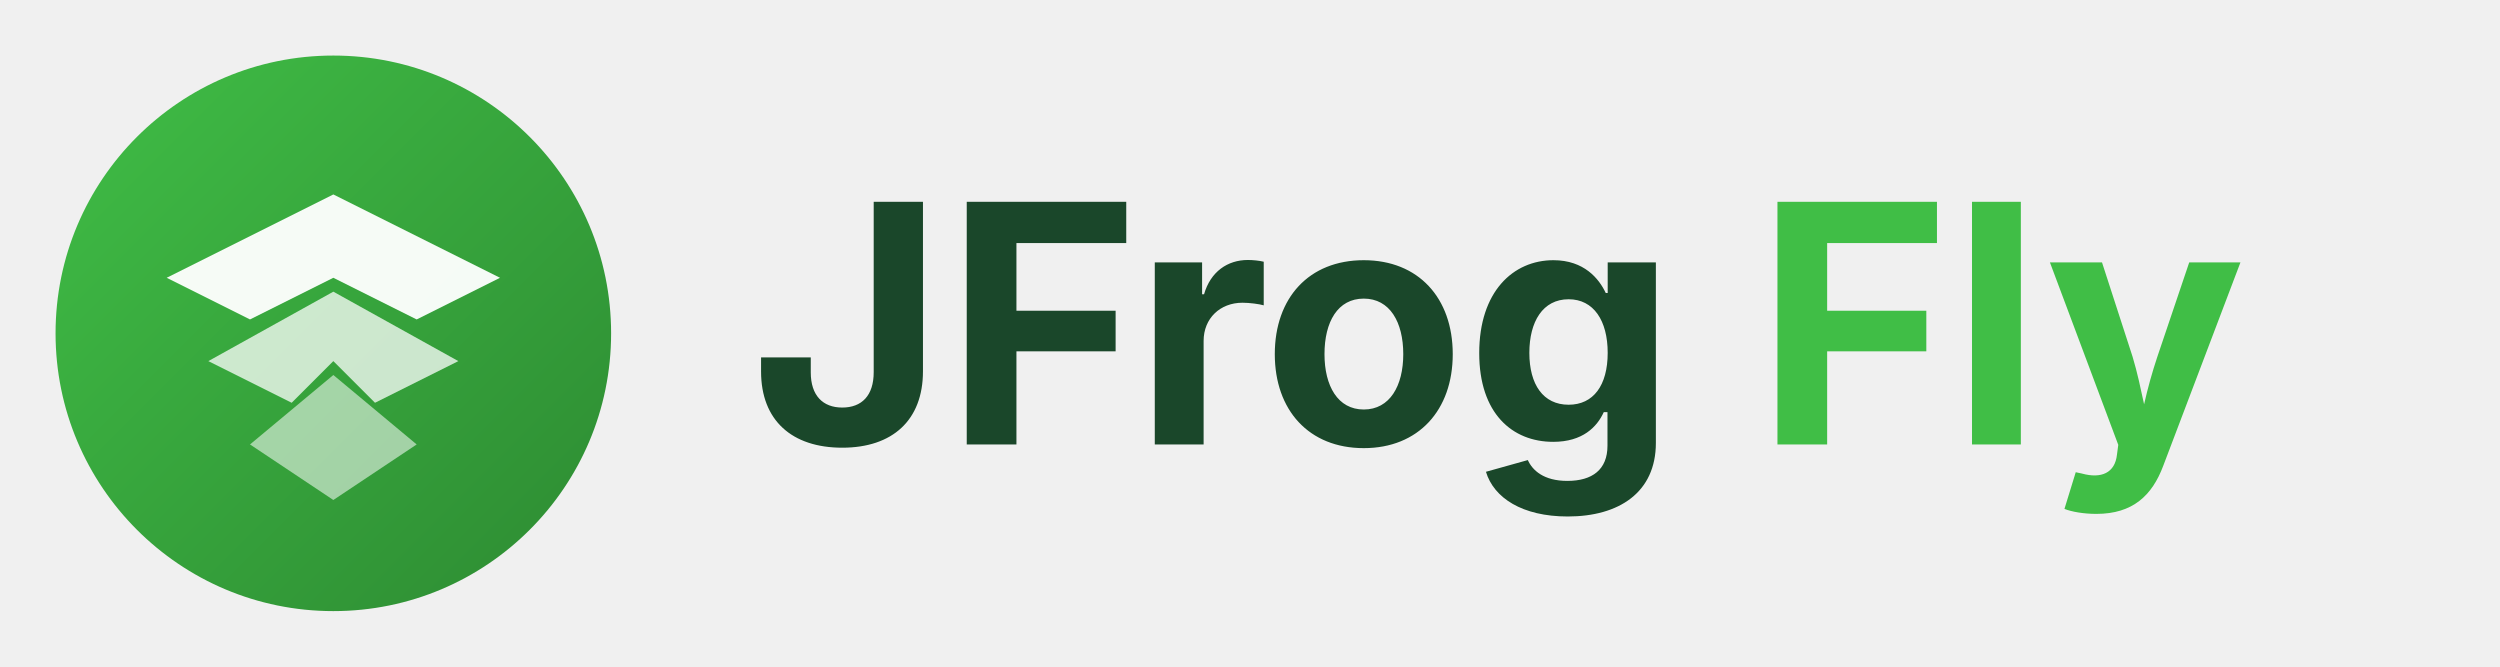
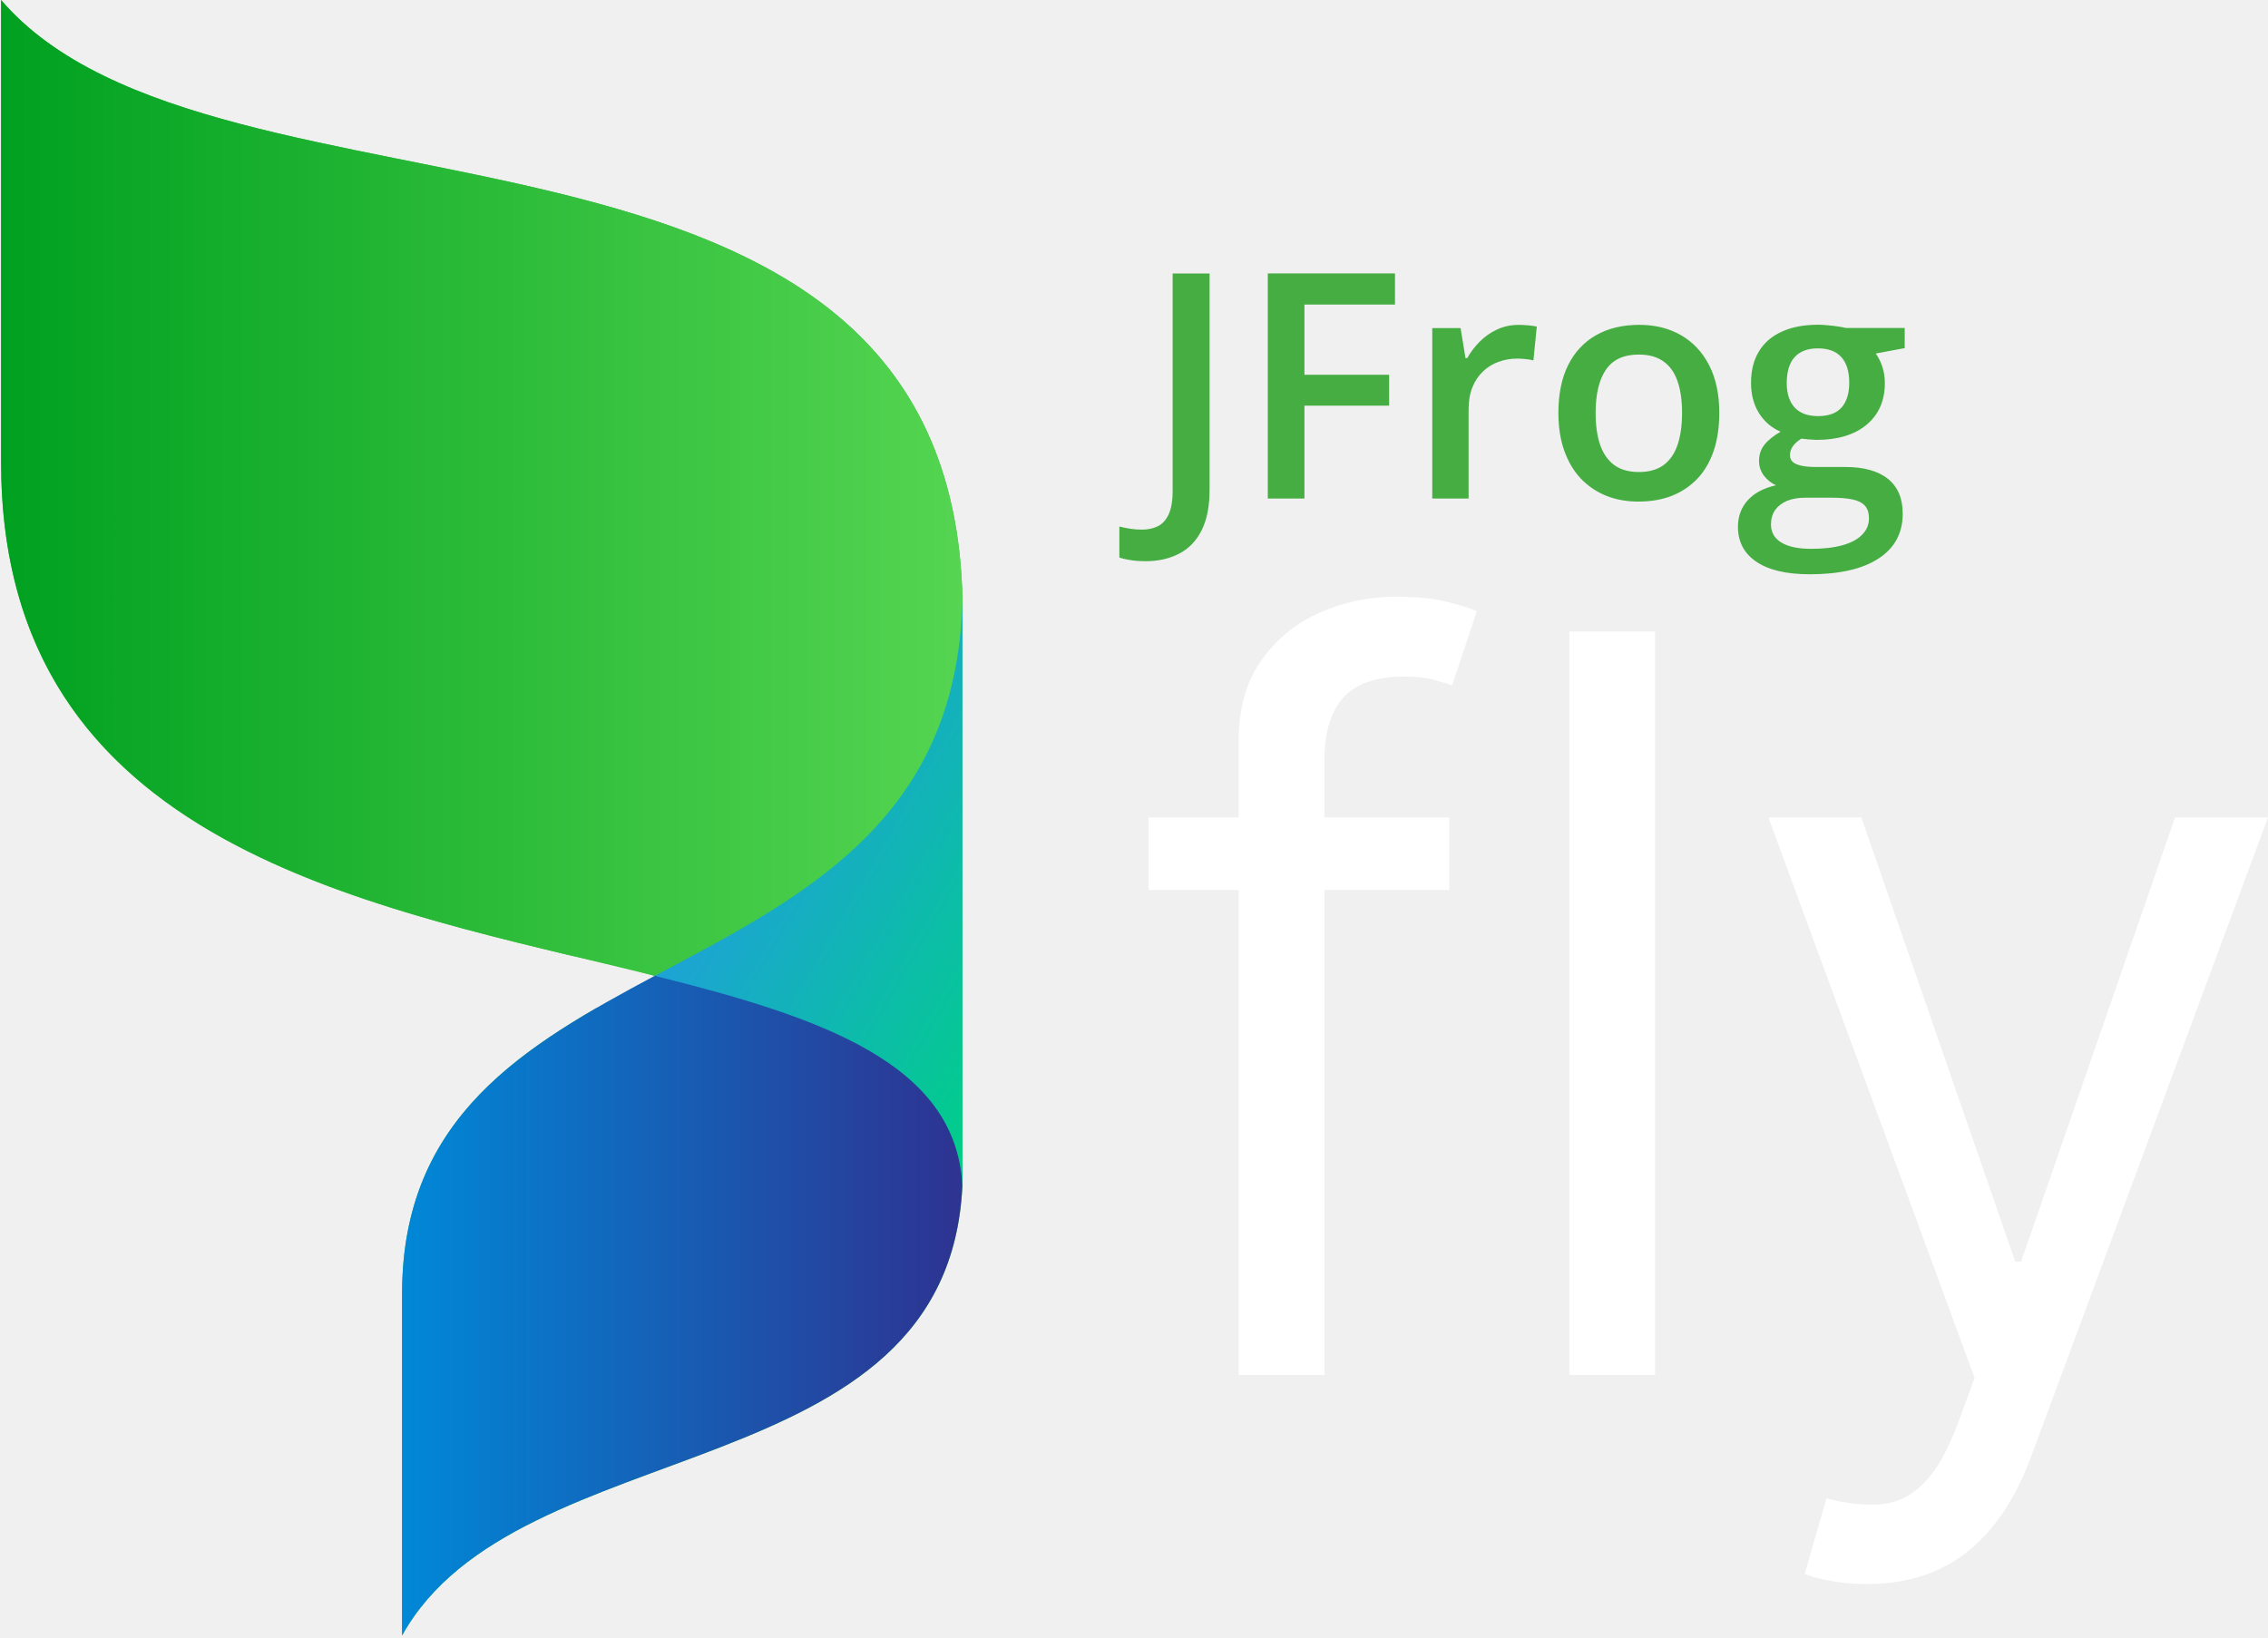
- <svg xmlns="http://www.w3.org/2000/svg" viewBox="0 0 180 48" fill="none">
+ <svg xmlns="http://www.w3.org/2000/svg" width="295" height="213" viewBox="0 0 295 213" fill="none">
+   <g clip-path="url(#clip0_678_154757)">
+     <path d="M125.18 154.136C125.18 154.175 125.183 154.214 125.183 154.253C123.324 194.074 67.308 185.712 52.303 212.784V168.299C52.303 148.765 63.777 139.135 77.612 131.128C80.151 131.695 82.643 132.283 84.971 132.987C86.669 133.501 88.313 134.038 89.898 134.599C77.537 141.71 65.642 146.172 65.642 162.322V188.198C71.363 184.262 77.743 181.388 83.718 178.699C100.671 171.081 111.109 165.491 111.843 147.768C111.828 142.656 109.772 139.081 107.096 136.616L107.102 136.619L107.066 136.589C105.568 135.217 103.876 134.19 102.237 133.435C97.692 131.054 91.59 128.92 85.159 126.971L85.171 126.965L84.98 126.918L84.971 126.915C81.459 125.855 77.57 125.053 73.706 124.199C39.235 115.93 0.143 105.375 0.143 60.138V0.003C27.937 32.474 123.822 8.476 125.201 78.141H125.204C125.204 78.189 125.201 78.234 125.198 78.281C125.198 78.604 125.192 78.92 125.189 79.239V154.271C125.186 154.226 125.183 154.181 125.18 154.136Z" fill="#40BE46" />
+     <path fill-rule="evenodd" clip-rule="evenodd" d="M0.143 -0C27.934 32.47 123.81 8.472 125.189 78.137C125.189 114.234 102.279 125.272 85.18 126.961C48.6 117.872 0.143 110.498 0.143 60.134V0.002V-0Z" fill="url(#paint0_linear_678_154757)" />
+     <path fill-rule="evenodd" clip-rule="evenodd" d="M52.297 212.781C67.301 185.711 123.317 194.073 125.174 154.252C125.174 127.75 101.47 124.136 85.18 126.947C68.229 136.01 52.297 145.273 52.297 168.296V212.778V212.781Z" fill="url(#paint1_linear_678_154757)" />
+     <path fill-rule="evenodd" clip-rule="evenodd" d="M125.173 154.265V78.138C124.483 106.873 104.179 116.801 85.176 126.962C106.859 132.352 124.376 138.356 125.173 154.265Z" fill="url(#paint2_linear_678_154757)" />
+     <path d="M188.506 106.348V115.793H149.404V106.348H188.506ZM161.117 178.885V96.336C161.117 92.182 162.093 88.718 164.045 85.945C165.996 83.176 168.53 81.096 171.648 79.711C174.764 78.327 178.055 77.634 181.517 77.634C184.257 77.634 186.492 77.855 188.223 78.297C189.953 78.738 191.245 79.147 192.096 79.523L188.885 89.156C188.318 88.968 187.533 88.73 186.525 88.449C185.549 88.165 184.257 88.025 182.651 88.025C178.969 88.025 176.307 88.953 174.671 90.812C173.066 92.669 172.263 95.393 172.263 98.98V178.885H161.117ZM215.271 82.17V178.885H204.125V82.17H215.271ZM242.863 206.088C240.974 206.088 239.288 205.93 237.811 205.617C236.33 205.333 235.307 205.05 234.74 204.766L237.572 194.942C240.279 195.635 242.672 195.885 244.749 195.697C246.826 195.509 248.667 194.578 250.276 192.91C251.914 191.272 253.409 188.613 254.761 184.93L256.838 179.264L230.016 106.348H242.105L262.129 164.152H262.884L282.908 106.348H294.996L264.206 189.463C262.821 193.212 261.105 196.312 259.058 198.768C257.011 201.254 254.635 203.098 251.929 204.295C249.252 205.491 246.232 206.088 242.86 206.088H242.863Z" fill="white" />
+     <path d="M148.959 73.011C148.225 73.011 147.583 72.963 147.037 72.871C146.476 72.79 145.996 72.677 145.596 72.53V68.505C146.022 68.612 146.485 68.705 146.977 68.785C147.473 68.866 147.998 68.904 148.559 68.904C149.293 68.904 149.962 68.764 150.561 68.484C151.161 68.203 151.636 67.696 151.985 66.962C152.346 66.228 152.525 65.192 152.525 63.858V35.577H157.332V63.7C157.332 65.876 156.983 67.645 156.291 69.009C155.596 70.385 154.623 71.393 153.367 72.035C152.113 72.689 150.642 73.017 148.959 73.017V73.011ZM169.669 64.858H164.903V35.574H181.448V39.621H169.669V48.755H180.687V52.781H169.669V64.858ZM197.529 42.265C197.902 42.265 198.311 42.286 198.75 42.324C199.192 42.363 199.571 42.417 199.893 42.486L199.451 46.893C199.171 46.813 198.825 46.753 198.41 46.714C198.01 46.675 197.649 46.654 197.329 46.654C196.488 46.654 195.688 46.795 194.927 47.075C194.166 47.341 193.492 47.756 192.904 48.317C192.316 48.866 191.856 49.552 191.522 50.379C191.188 51.205 191.021 52.169 191.021 53.264V64.861H186.294V42.688H189.979L190.621 46.595H190.842C191.284 45.807 191.83 45.085 192.483 44.431C193.137 43.778 193.886 43.255 194.727 42.868C195.581 42.468 196.518 42.268 197.532 42.268L197.529 42.265ZM223.629 53.721C223.629 55.562 223.387 57.201 222.91 58.627C222.429 60.056 221.728 61.265 220.806 62.253C219.884 63.229 218.777 63.975 217.482 64.497C216.186 65.004 214.724 65.258 213.095 65.258C211.573 65.258 210.179 65.004 208.911 64.497C207.643 63.978 206.539 63.229 205.605 62.253C204.682 61.265 203.969 60.056 203.462 58.627C202.955 57.198 202.701 55.562 202.701 53.721C202.701 51.277 203.122 49.209 203.963 47.511C204.817 45.801 206.031 44.5 207.607 43.605C209.183 42.709 211.06 42.262 213.235 42.262C215.279 42.262 217.082 42.709 218.642 43.605C220.203 44.5 221.427 45.801 222.307 47.511C223.187 49.221 223.629 51.289 223.629 53.721ZM207.544 53.721C207.544 55.336 207.738 56.717 208.126 57.866C208.526 59.015 209.141 59.895 209.97 60.51C210.797 61.11 211.865 61.411 213.175 61.411C214.483 61.411 215.551 61.11 216.38 60.51C217.207 59.895 217.816 59.015 218.204 57.866C218.592 56.717 218.786 55.336 218.786 53.721C218.786 52.107 218.592 50.737 218.204 49.615C217.816 48.481 217.21 47.618 216.38 47.031C215.554 46.431 214.477 46.129 213.155 46.129C211.206 46.129 209.782 46.783 208.887 48.093C207.992 49.4 207.544 51.277 207.544 53.721ZM235.366 74.712C232.361 74.712 230.057 74.172 228.457 73.088C226.855 72.008 226.055 70.492 226.055 68.54C226.055 67.18 226.482 66.022 227.338 65.076C228.192 64.142 229.415 63.494 231.003 63.133C230.4 62.867 229.881 62.453 229.439 61.892C229.012 61.319 228.798 60.683 228.798 59.988C228.798 59.161 229.03 58.451 229.499 57.866C229.964 57.278 230.666 56.711 231.603 56.165C230.442 55.67 229.505 54.87 228.798 53.763C228.102 52.641 227.756 51.325 227.756 49.818C227.756 48.215 228.096 46.854 228.777 45.732C229.457 44.598 230.454 43.736 231.761 43.148C233.068 42.548 234.653 42.247 236.509 42.247C236.909 42.247 237.344 42.274 237.81 42.327C238.29 42.366 238.732 42.42 239.132 42.489C239.547 42.542 239.86 42.602 240.075 42.668H247.747V45.291L243.981 45.992C244.342 46.499 244.629 47.081 244.844 47.735C245.055 48.376 245.163 49.078 245.163 49.839C245.163 52.136 244.369 53.945 242.779 55.267C241.203 56.577 239.027 57.23 236.249 57.23C235.581 57.204 234.933 57.15 234.306 57.069C233.826 57.362 233.459 57.69 233.205 58.051C232.952 58.397 232.823 58.791 232.823 59.233C232.823 59.594 232.952 59.886 233.205 60.113C233.459 60.328 233.832 60.486 234.327 60.594C234.835 60.701 235.449 60.755 236.169 60.755H239.994C242.423 60.755 244.28 61.268 245.563 62.298C246.846 63.327 247.488 64.834 247.488 66.825C247.488 69.349 246.446 71.292 244.363 72.653C242.28 74.028 239.284 74.715 235.369 74.715L235.366 74.712ZM235.545 71.405C237.186 71.405 238.571 71.244 239.69 70.925C240.812 70.606 241.659 70.143 242.232 69.543C242.805 68.955 243.095 68.254 243.095 67.439C243.095 66.717 242.916 66.165 242.555 65.777C242.194 65.389 241.653 65.124 240.931 64.974C240.209 64.828 239.314 64.754 238.246 64.754H234.76C233.892 64.754 233.125 64.888 232.456 65.153C231.788 65.434 231.269 65.834 230.893 66.356C230.531 66.878 230.352 67.505 230.352 68.239C230.352 69.254 230.8 70.035 231.695 70.582C232.602 71.131 233.886 71.402 235.542 71.402L235.545 71.405ZM236.467 54.139C237.843 54.139 238.863 53.766 239.532 53.017C240.2 52.256 240.531 51.188 240.531 49.812C240.531 48.317 240.185 47.195 239.49 46.446C238.81 45.697 237.795 45.324 236.446 45.324C235.124 45.324 234.115 45.706 233.423 46.467C232.743 47.227 232.403 48.355 232.403 49.85C232.403 51.199 232.743 52.253 233.423 53.014C234.118 53.763 235.133 54.136 236.467 54.136V54.139Z" fill="#46AD43" />
+   </g>
  <defs>
-     <linearGradient id="flyGradientLight" x1="0%" y1="0%" x2="100%" y2="100%">
-       <stop offset="0%" style="stop-color:#40BE46" />
-       <stop offset="100%" style="stop-color:#2D8A32" />
+     <linearGradient id="paint0_linear_678_154757" x1="125.189" y1="62.655" x2="-0.612" y2="62.655" gradientUnits="userSpaceOnUse">
+       <stop stop-color="#55D551" />
+       <stop offset="1" stop-color="#00A020" />
    </linearGradient>
+     <linearGradient id="paint1_linear_678_154757" x1="123.917" y1="170.388" x2="51.488" y2="170.388" gradientUnits="userSpaceOnUse">
+       <stop stop-color="#2D3492" />
+       <stop offset="1" stop-color="#0089D8" />
+     </linearGradient>
+     <linearGradient id="paint2_linear_678_154757" x1="141.708" y1="125.449" x2="94.692" y2="98.24" gradientUnits="userSpaceOnUse">
+       <stop stop-color="#00CF87" />
+       <stop offset="1" stop-color="#219DE0" />
+     </linearGradient>
+     <clipPath id="clip0_678_154757">
+       <rect width="294.857" height="212.784" fill="white" transform="translate(0.142578)" />
+     </clipPath>
  </defs>
-   <circle cx="24" cy="24" r="20" fill="url(#flyGradientLight)" />
-   <path d="M12 20 L24 14 L36 20 L30 23 L24 20 L18 23 Z" fill="white" opacity="0.95" />
-   <path d="M15 26 L24 21 L33 26 L27 29 L24 26 L21 29 Z" fill="white" opacity="0.75" />
-   <path d="M18 32 L24 27 L30 32 L24 36 Z" fill="white" opacity="0.55" />
-   <text x="54" y="32" font-family="Inter, -apple-system, BlinkMacSystemFont, sans-serif" font-size="24" font-weight="700" fill="#1A472A">
-     <tspan>JFrog</tspan>
-     <tspan fill="#40BE46"> Fly</tspan>
-   </text>
</svg>
